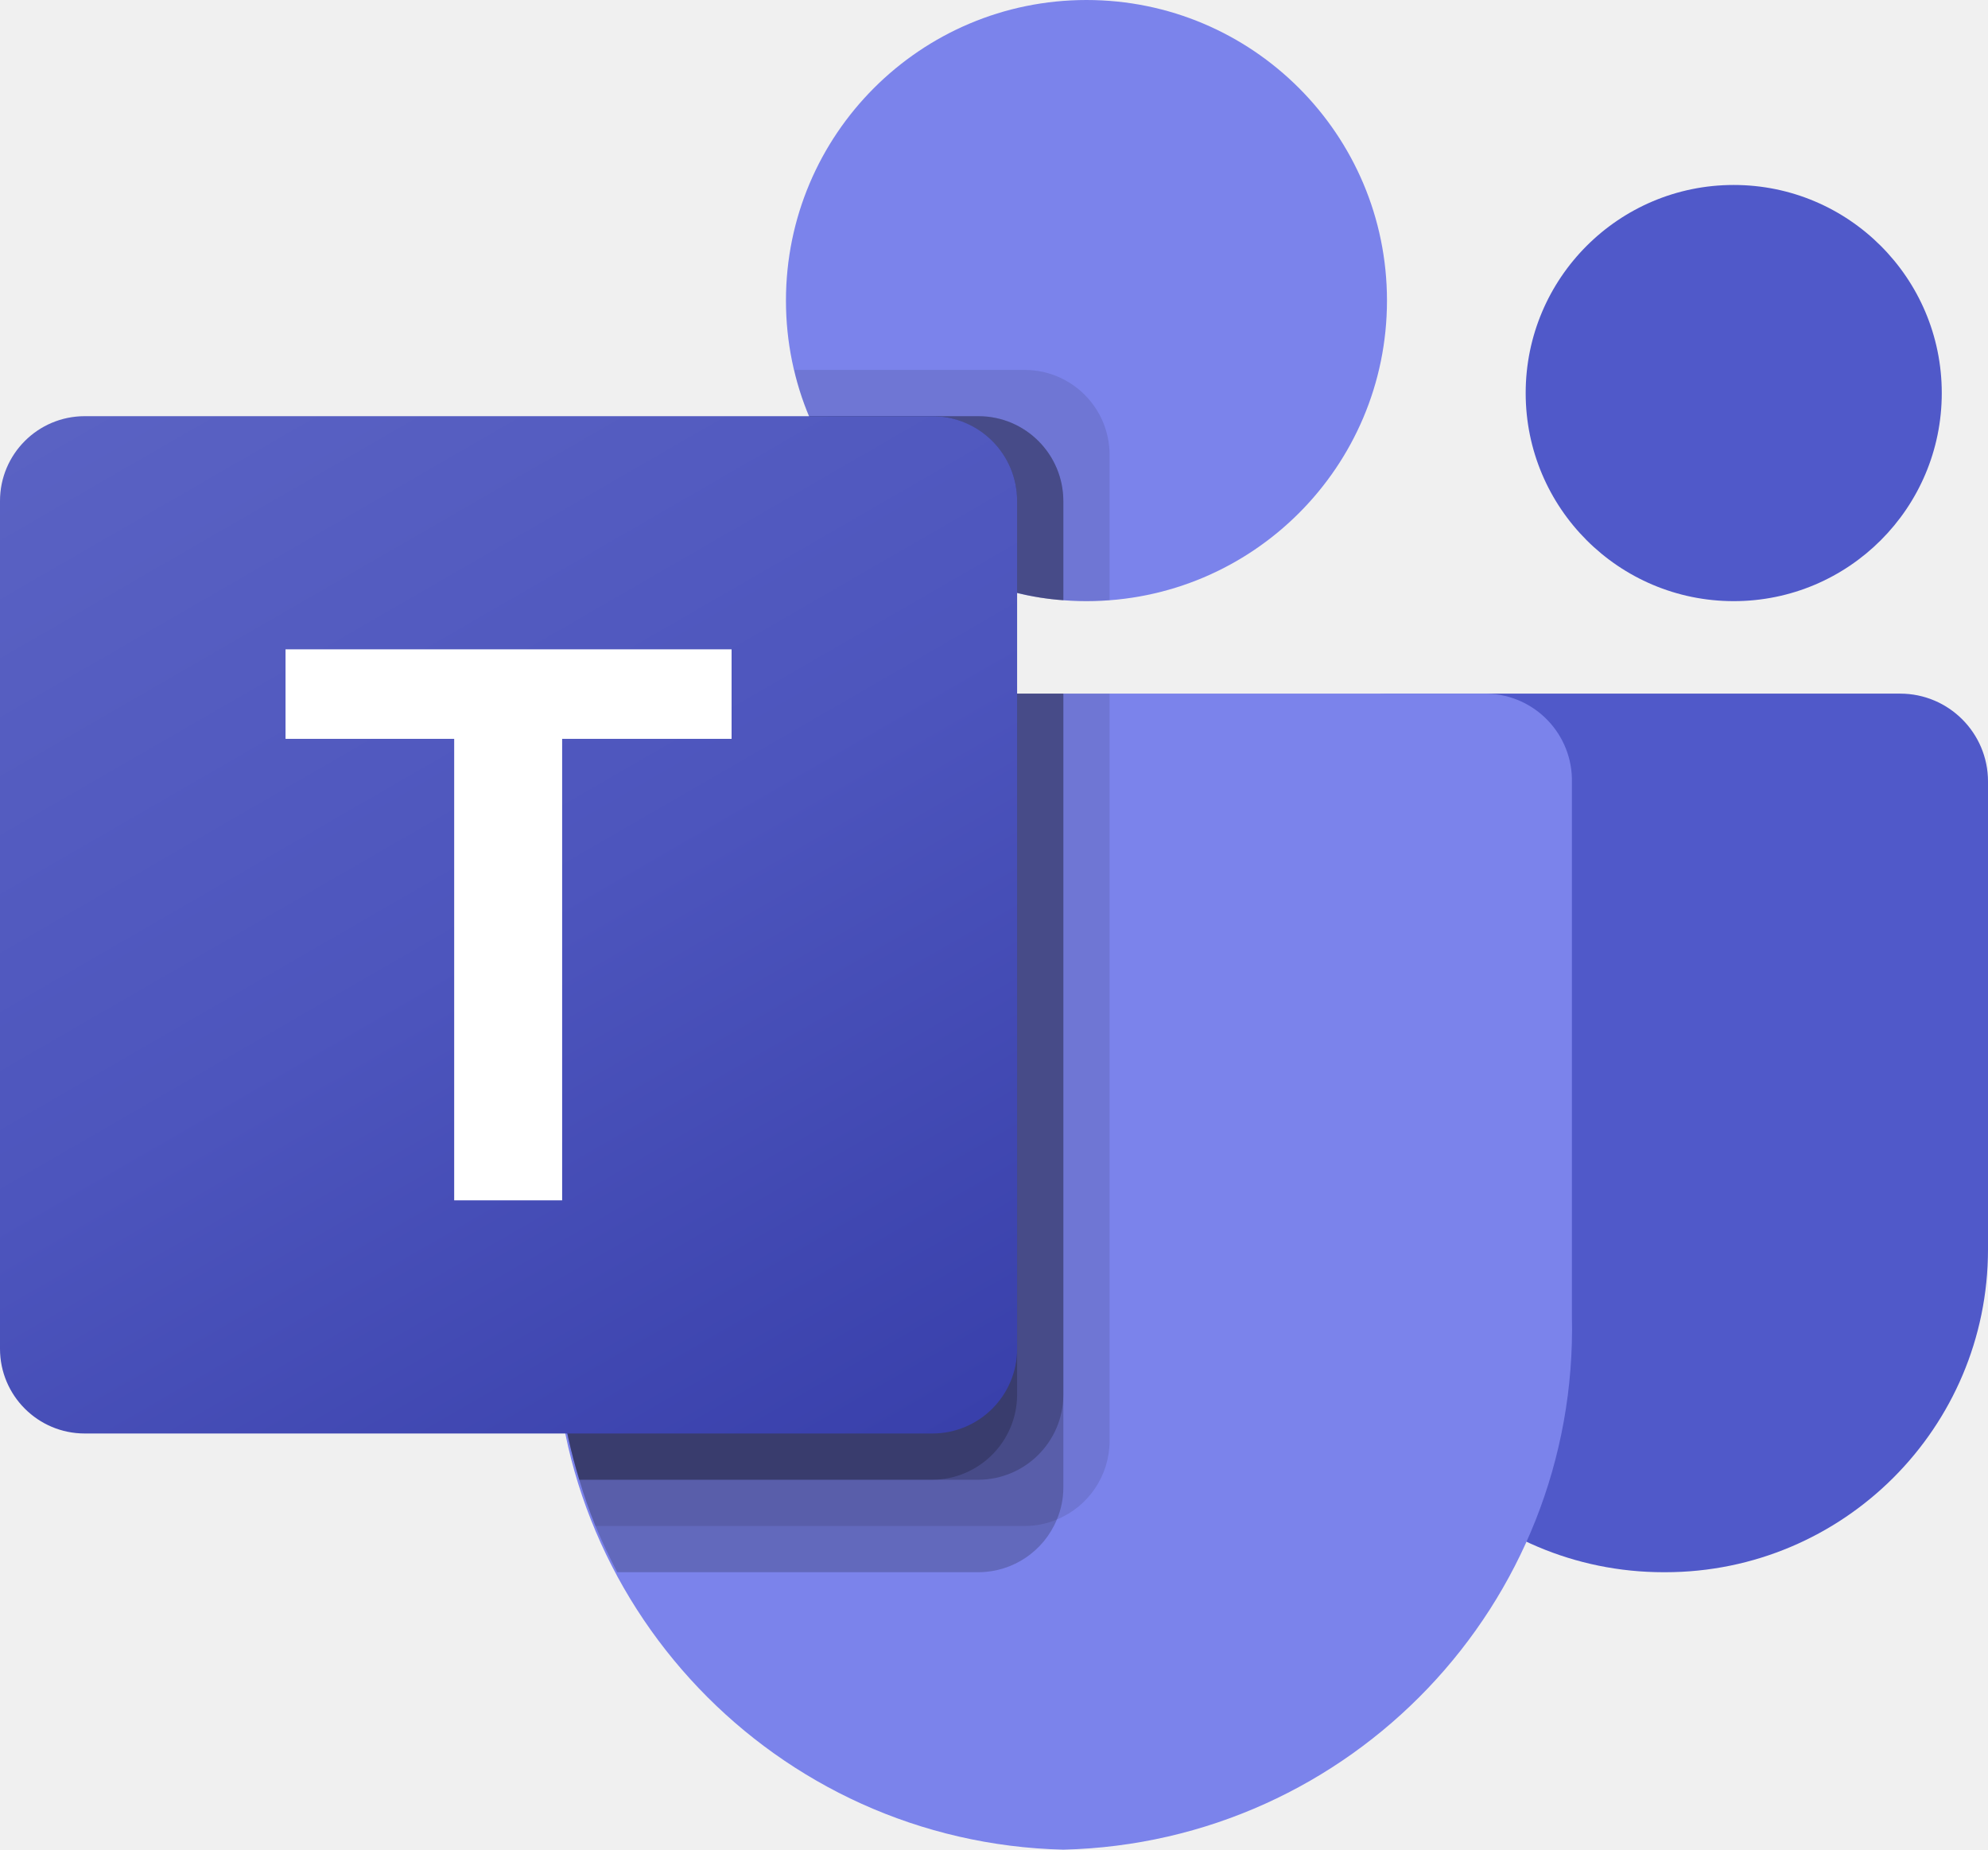
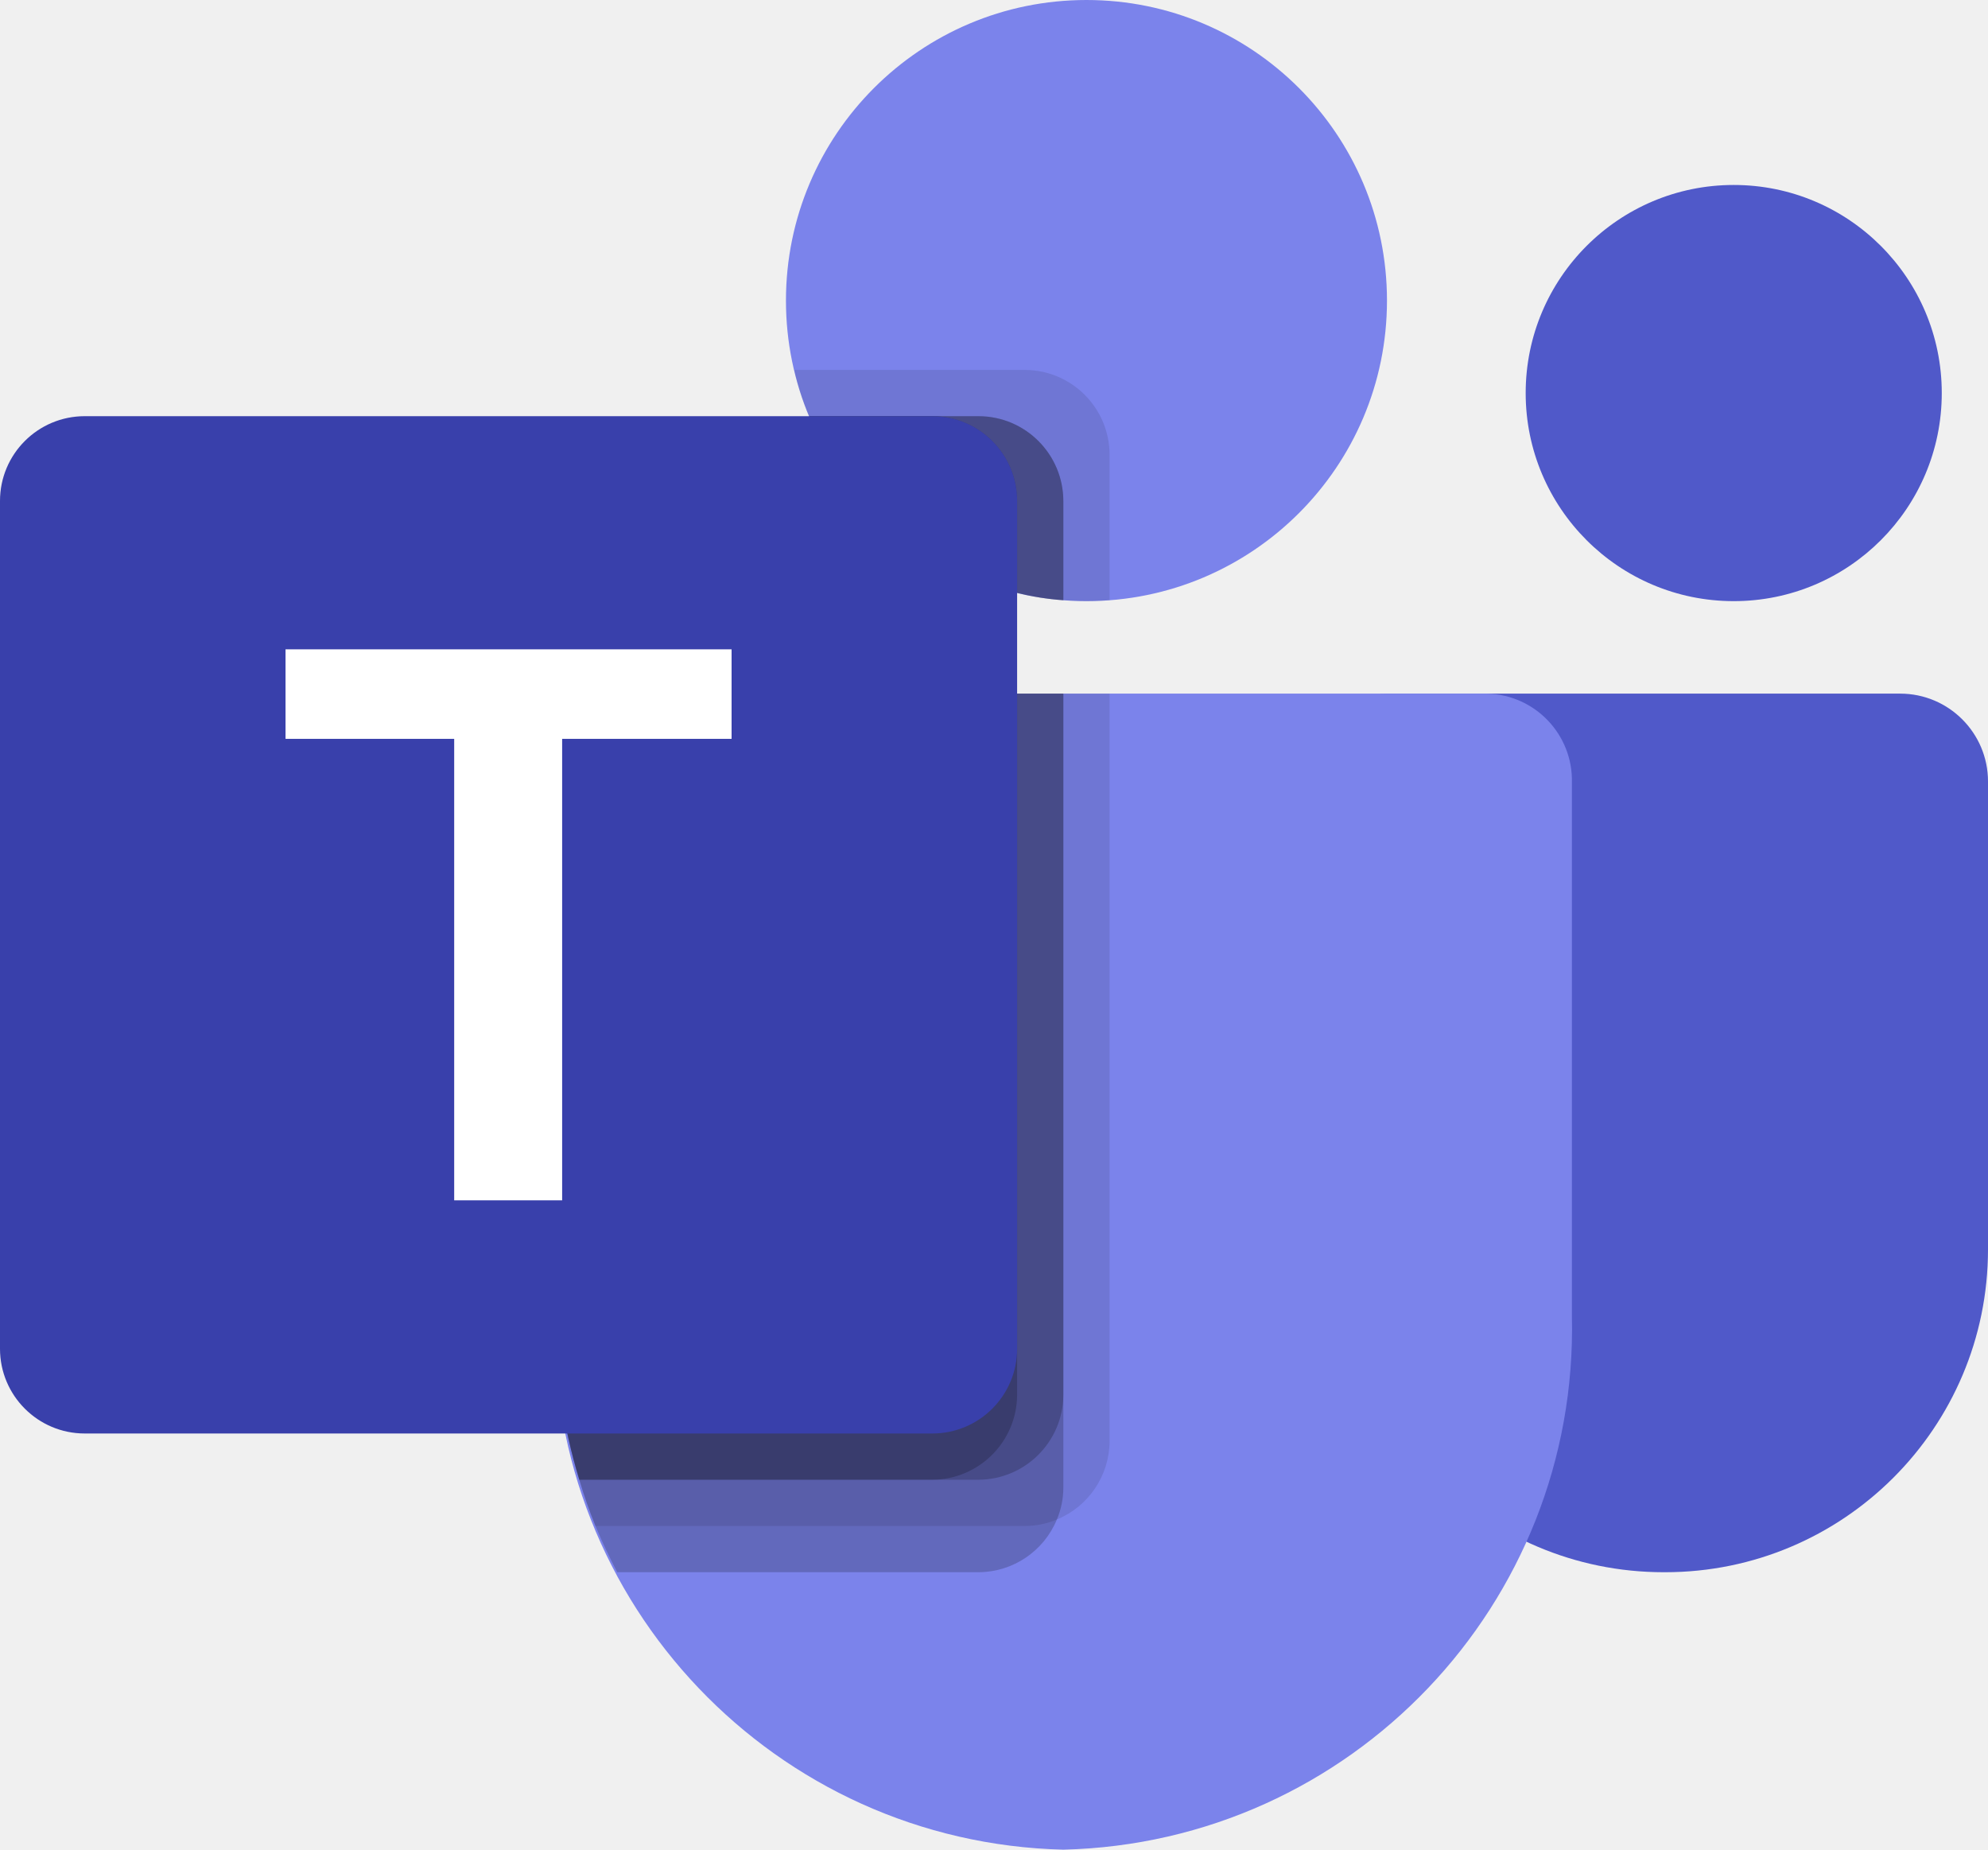
- <svg xmlns="http://www.w3.org/2000/svg" viewBox="0 0 2228.83 2073.33">
+ <svg xmlns="http://www.w3.org/2000/svg" viewBox="0 0 2228.83 2073.33" id="microsoft-teams">
  <path d="M1554.637 777.5h575.713c54.391 0 98.483 44.092 98.483 98.483v524.398c0 199.901-162.051 361.952-361.952 361.952h-1.711c-199.901.028-361.975-162-362.004-361.901V828.971c.001-28.427 23.045-51.471 51.471-51.471z" fill="#5059C9" />
  <circle r="233.25" cy="440.583" cx="1943.75" fill="#5059C9" />
  <circle r="336.917" cy="336.917" cx="1218.083" fill="#7B83EB" />
  <path d="M1667.323 777.5H717.01c-53.743 1.33-96.257 45.931-95.01 99.676v598.105c-7.505 322.519 247.657 590.16 570.167 598.053 322.51-7.893 577.671-275.534 570.167-598.053V877.176c1.245-53.745-41.268-98.346-95.011-99.676z" fill="#7B83EB" />
  <path d="M1244 777.5v838.145c-.258 38.435-23.549 72.964-59.09 87.598a91.856 91.856 0 01-35.765 7.257H667.613c-6.738-17.105-12.958-34.21-18.142-51.833a631.287 631.287 0 01-27.472-183.49V877.02c-1.246-53.659 41.198-98.19 94.855-99.52z" opacity=".1" />
  <path d="M1192.167 777.5v889.978a91.802 91.802 0 01-7.257 35.765c-14.634 35.541-49.163 58.833-87.598 59.09H691.975c-8.812-17.105-17.105-34.21-24.362-51.833-7.257-17.623-12.958-34.21-18.142-51.833a631.282 631.282 0 01-27.472-183.49V877.02c-1.246-53.659 41.198-98.19 94.855-99.52z" opacity=".2" />
  <path d="M1192.167 777.5v786.312c-.395 52.223-42.632 94.46-94.855 94.855h-447.84A631.282 631.282 0 01622 1475.177V877.02c-1.246-53.659 41.198-98.19 94.855-99.52z" opacity=".2" />
  <path d="M1140.333 777.5v786.312c-.395 52.223-42.632 94.46-94.855 94.855H649.472A631.282 631.282 0 01622 1475.177V877.02c-1.246-53.659 41.198-98.19 94.855-99.52z" opacity=".2" />
  <path d="M1244 509.522v163.275c-8.812.518-17.105 1.037-25.917 1.037-8.812 0-17.105-.518-25.917-1.037a284.472 284.472 0 01-51.833-8.293c-104.963-24.857-191.679-98.469-233.25-198.003a288.02 288.02 0 01-16.587-51.833h258.648c52.305.198 94.657 42.549 94.856 94.854z" opacity=".1" />
  <path d="M1192.167 561.355v111.442a284.472 284.472 0 01-51.833-8.293c-104.963-24.857-191.679-98.469-233.25-198.003h190.228c52.304.198 94.656 42.55 94.855 94.854z" opacity=".2" />
  <path d="M1192.167 561.355v111.442a284.472 284.472 0 01-51.833-8.293c-104.963-24.857-191.679-98.469-233.25-198.003h190.228c52.304.198 94.656 42.55 94.855 94.854z" opacity=".2" />
  <path d="M1140.333 561.355v103.148c-104.963-24.857-191.679-98.469-233.25-198.003h138.395c52.305.199 94.656 42.551 94.855 94.855z" opacity=".2" />
  <linearGradient gradientTransform="matrix(1 0 0 -1 0 2075.333)" y2="394.261" x2="942.234" y1="1683.073" x1="198.099" gradientUnits="userSpaceOnUse" id="a">
    <stop offset="0" stop-color="#5a62c3" />
    <stop offset=".5" stop-color="#4d55bd" />
    <stop offset="1" stop-color="#3940ab" />
  </linearGradient>
-   <path d="M95.01 466.5h950.312c52.473 0 95.01 42.538 95.01 95.01v950.312c0 52.473-42.538 95.01-95.01 95.01H95.01c-52.473 0-95.01-42.538-95.01-95.01V561.51c0-52.472 42.538-95.01 95.01-95.01z" fill="url(#a)" />
+   <path d="M95.01 466.5h950.312c52.473 0 95.01 42.538 95.01 95.01v950.312c0 52.473-42.538 95.01-95.01 95.01H95.01c-52.473 0-95.01-42.538-95.01-95.01V561.51c0-52.472 42.538-95.01 95.01-95.01z" fill="#3940ab" />
  <path d="M820.211 828.193h-189.97v517.297h-121.03V828.193H320.123V727.844h500.088z" fill="#FFF" />
</svg>
